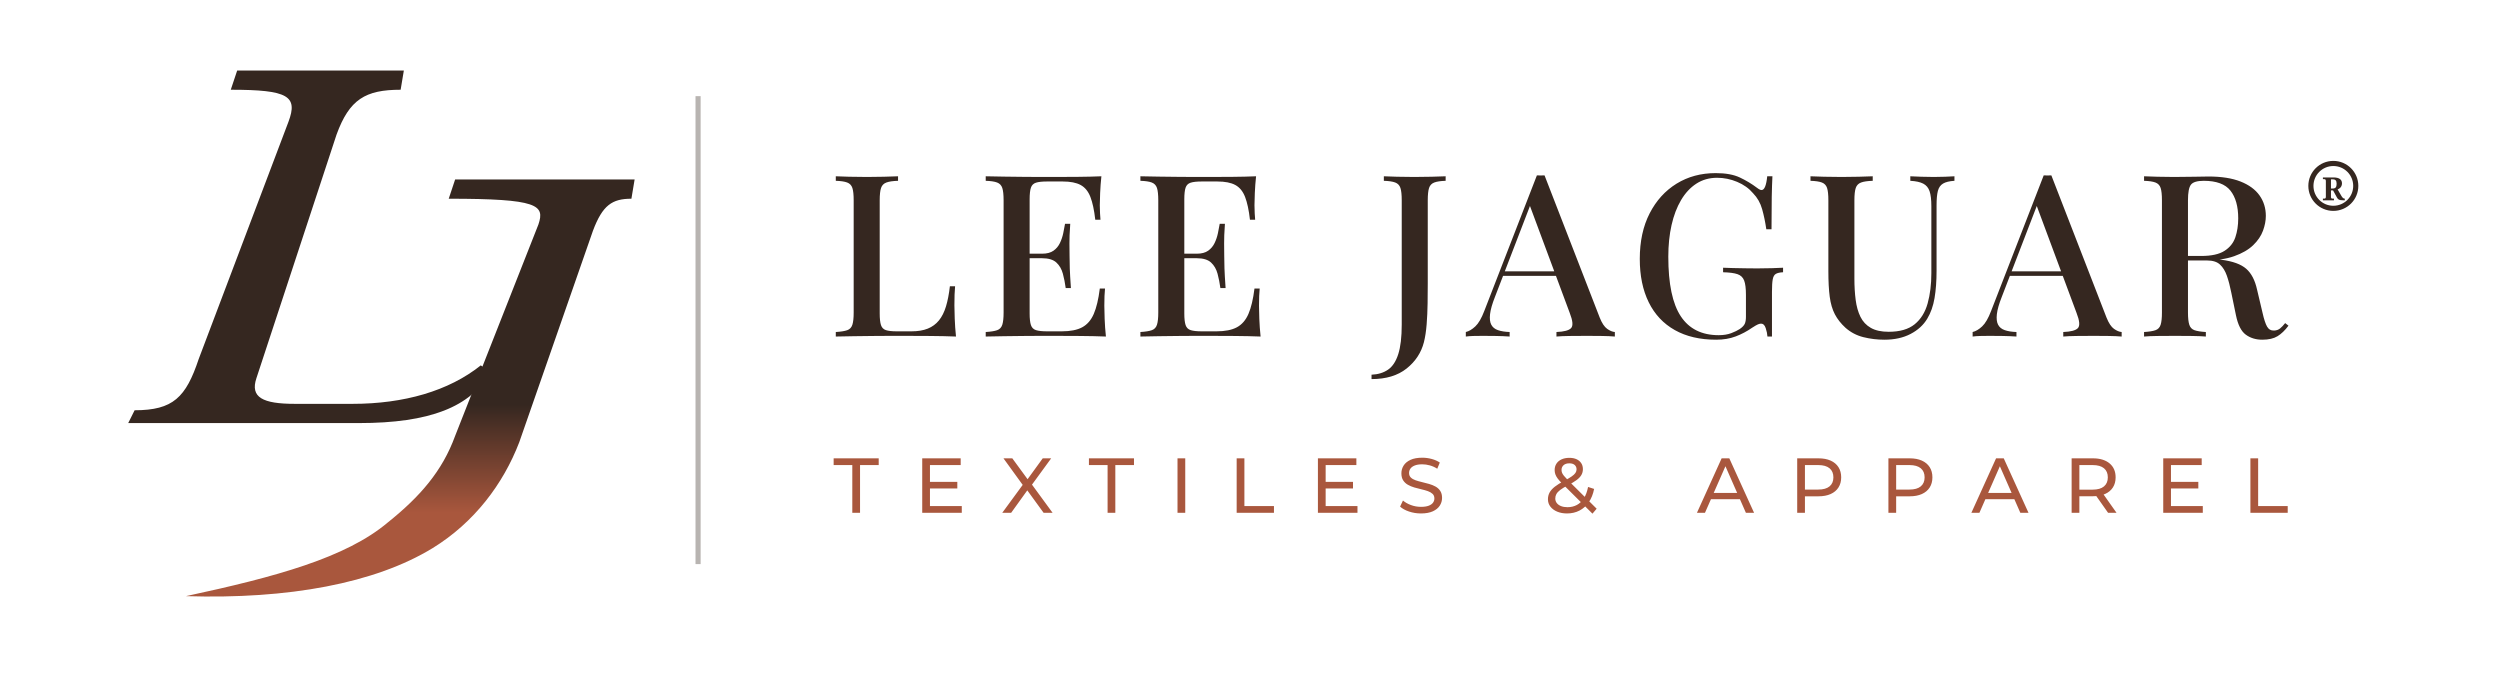
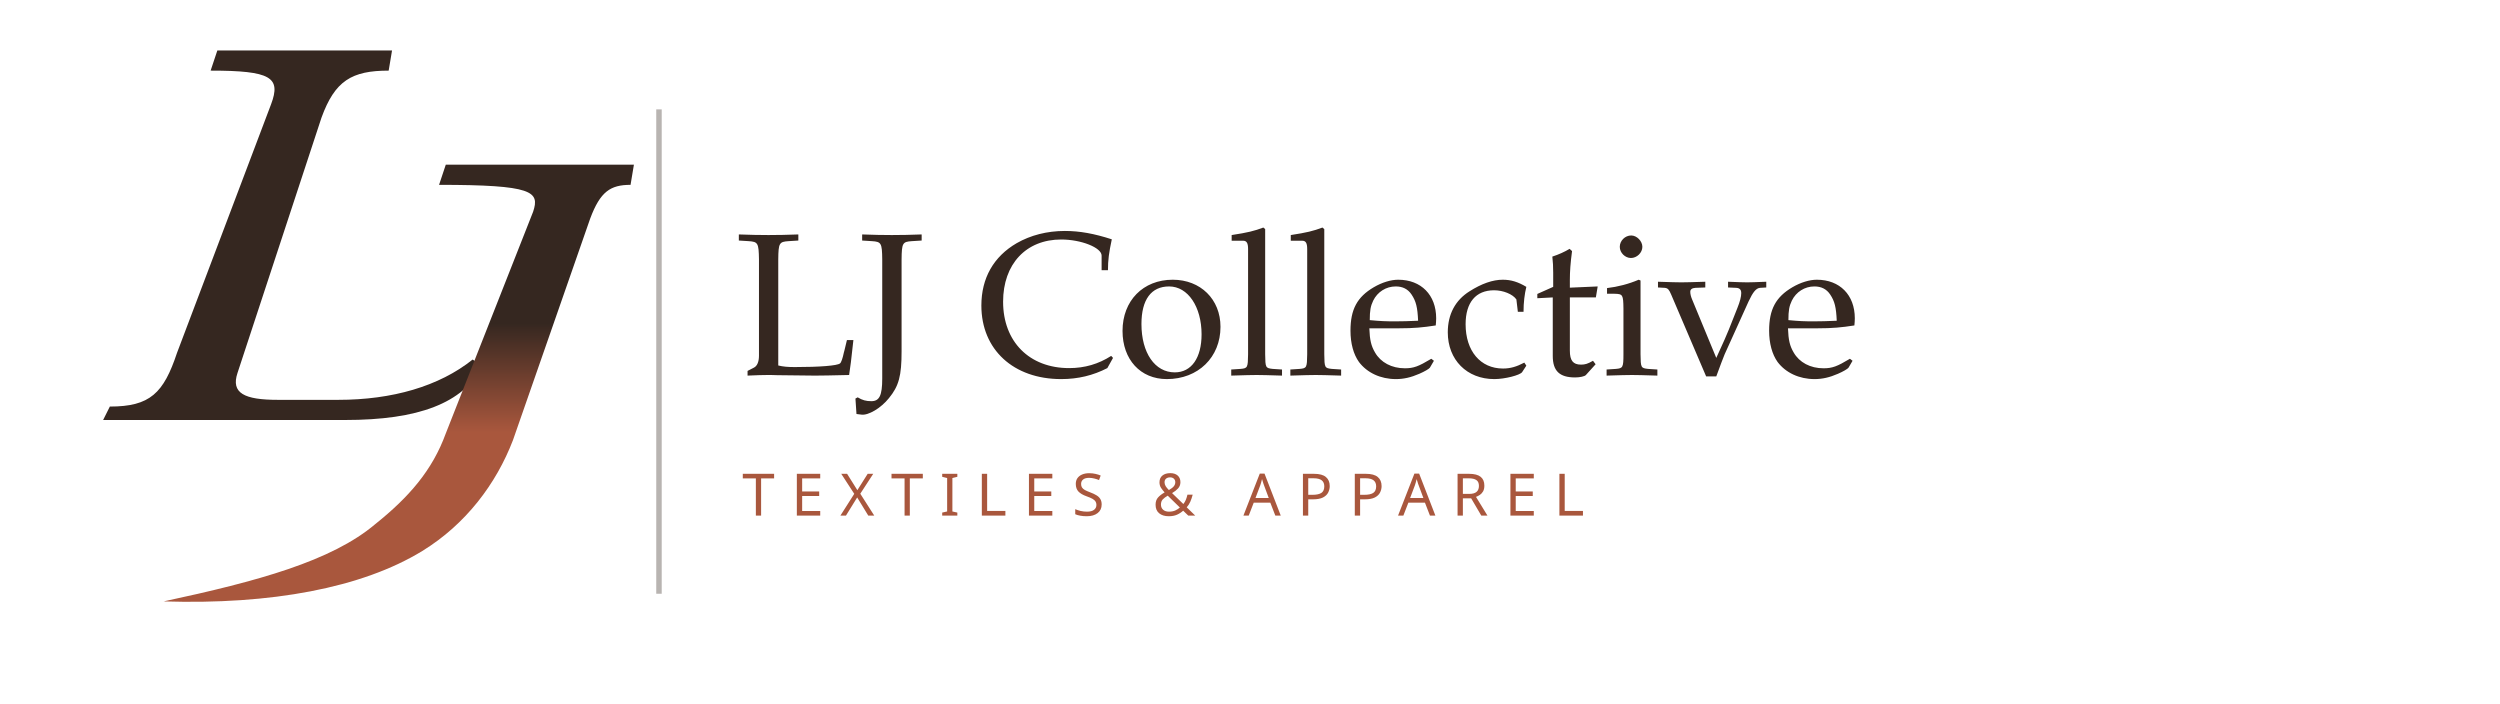
- <svg xmlns="http://www.w3.org/2000/svg" viewBox="0 0 780 216" role="img" aria-label="Lee Jaguar — Textiles &amp; Apparel">
+ <svg xmlns="http://www.w3.org/2000/svg" viewBox="0 0 640 180" role="img" aria-label="LJ Collective — Textiles &amp; Apparel">
  <defs>
-     <linearGradient id="jg" gradientUnits="userSpaceOnUse" x1="0" y1="100" x2="0" y2="175">
+     <linearGradient id="lj-mark" gradientUnits="userSpaceOnUse" x1="0" y1="78" x2="0" y2="150">
      <stop offset="0" stop-color="#352720" />
      <stop offset="0.35" stop-color="#352720" />
      <stop offset="0.8" stop-color="#A9573D" />
      <stop offset="1" stop-color="#A9573D" />
    </linearGradient>
  </defs>
-   <path d="M 74 22 H 126 L 125 28 C 114 28 109 31 105 42 L 80 118 C 78 124 82 126 92 126 H 110 C 126 126 140 122 150 114 L 153 116 C 147 127 134 132 112 132 H 40 L 42 128 C 54 128 58 124 62 112 L 90 38 C 93 30 90 28 72 28 Z" fill="#352720" />
-   <path d="M 142 56 H 198 L 197 62 C 191 62 188 64 185 72 L 162 138 C 157 151 148 163 135 171 C 117 182 90 187 58 186 C 86 180 108 174 121 163 C 131 155 138 147 142 136 L 168 70 C 170 64 168 62 140 62 Z" fill="url(#jg)" />
-   <rect x="217" y="30" width="1.6" height="146" fill="#352720" opacity="0.35" />
-   <path d="M280.189 55.0V56.412Q277.788 56.483 276.552 56.942Q275.316 57.401 274.893 58.637Q274.469 59.873 274.469 62.486V97.797Q274.469 100.212 274.864 101.419Q275.26 102.627 276.404 103.001Q277.548 103.376 279.766 103.376H284.356Q287.379 103.376 289.469 102.528Q291.559 101.681 292.951 99.972Q294.342 98.263 295.147 95.6Q295.952 92.938 296.362 89.322H297.986Q297.774 91.582 297.774 95.254Q297.774 96.695 297.873 99.4Q297.972 102.105 298.268 105.0Q294.667 104.859 290.147 104.823Q285.627 104.788 282.096 104.788Q280.472 104.788 277.936 104.788Q275.401 104.788 272.456 104.823Q269.511 104.859 266.496 104.894Q263.48 104.929 260.768 105.0V103.588Q263.127 103.446 264.328 103.023Q265.528 102.599 265.938 101.328Q266.347 100.056 266.347 97.514V62.486Q266.347 59.873 265.938 58.637Q265.528 57.401 264.321 56.942Q263.113 56.483 260.768 56.412V55.0Q262.364 55.071 264.956 55.141Q267.548 55.212 270.514 55.212Q273.198 55.212 275.825 55.141Q278.452 55.071 280.189 55.0Z M343.632 55.0Q343.35 57.684 343.244 60.205Q343.138 62.726 343.138 64.04Q343.138 65.352 343.208 66.555Q343.279 67.757 343.35 68.559H341.725Q341.217 64.054 340.2 61.434Q339.183 58.814 337.156 57.719Q335.129 56.624 331.556 56.624H326.683Q324.4 56.624 323.225 56.999Q322.05 57.373 321.648 58.547Q321.245 59.721 321.245 62.203V97.797Q321.245 100.212 321.648 101.419Q322.05 102.627 323.225 103.001Q324.4 103.376 326.683 103.376H331.273Q335.299 103.376 337.65 102.112Q340.002 100.847 341.259 97.938Q342.516 95.028 343.138 90.028H344.762Q344.55 92.062 344.55 95.395Q344.55 96.821 344.649 99.484Q344.748 102.147 345.045 105.0Q341.443 104.859 336.923 104.823Q332.403 104.788 328.872 104.788Q327.253 104.788 324.715 104.788Q322.176 104.788 319.233 104.823Q316.29 104.859 313.273 104.894Q310.256 104.929 307.544 105.0V103.588Q309.903 103.446 311.102 103.023Q312.301 102.599 312.712 101.328Q313.124 100.056 313.124 97.514V62.486Q313.124 59.873 312.711 58.637Q312.298 57.401 311.093 56.942Q309.889 56.483 307.544 56.412V55.0Q310.263 55.071 313.275 55.106Q316.287 55.141 319.231 55.177Q322.175 55.212 324.714 55.212Q327.253 55.212 328.872 55.212Q332.121 55.212 336.252 55.177Q340.384 55.141 343.632 55.0ZM331.867 79.153Q331.867 79.153 331.867 79.859Q331.867 80.565 331.867 80.565H319.126Q319.126 80.565 319.126 79.859Q319.126 79.153 319.126 79.153ZM333.915 69.831Q333.632 73.856 333.667 75.975Q333.703 78.093 333.703 79.859Q333.703 81.624 333.773 83.743Q333.844 85.862 334.126 89.887H332.502Q332.191 87.556 331.619 85.41Q331.047 83.263 329.593 81.914Q328.138 80.565 325.115 80.565V79.153Q327.375 79.153 328.689 78.22Q330.002 77.288 330.701 75.819Q331.4 74.35 331.732 72.754Q332.064 71.158 332.29 69.831Z M391.891 55.0Q391.609 57.684 391.503 60.205Q391.397 62.726 391.397 64.04Q391.397 65.352 391.468 66.555Q391.538 67.757 391.609 68.559H389.985Q389.476 64.054 388.459 61.434Q387.442 58.814 385.415 57.719Q383.388 56.624 379.815 56.624H374.942Q372.659 56.624 371.484 56.999Q370.309 57.373 369.907 58.547Q369.504 59.721 369.504 62.203V97.797Q369.504 100.212 369.907 101.419Q370.309 102.627 371.484 103.001Q372.659 103.376 374.942 103.376H379.533Q383.558 103.376 385.91 102.112Q388.261 100.847 389.518 97.938Q390.775 95.028 391.397 90.028H393.021Q392.809 92.062 392.809 95.395Q392.809 96.821 392.908 99.484Q393.007 102.147 393.304 105.0Q389.702 104.859 385.182 104.823Q380.662 104.788 377.131 104.788Q375.513 104.788 372.974 104.788Q370.436 104.788 367.492 104.823Q364.549 104.859 361.532 104.894Q358.516 104.929 355.804 105.0V103.588Q358.162 103.446 359.361 103.023Q360.561 102.599 360.972 101.328Q361.383 100.056 361.383 97.514V62.486Q361.383 59.873 360.97 58.637Q360.557 57.401 359.353 56.942Q358.148 56.483 355.804 56.412V55.0Q358.522 55.071 361.534 55.106Q364.547 55.141 367.49 55.177Q370.434 55.212 372.973 55.212Q375.512 55.212 377.131 55.212Q380.38 55.212 384.511 55.177Q388.643 55.141 391.891 55.0ZM380.126 79.153Q380.126 79.153 380.126 79.859Q380.126 80.565 380.126 80.565H367.386Q367.386 80.565 367.386 79.859Q367.386 79.153 367.386 79.153ZM382.174 69.831Q381.891 73.856 381.927 75.975Q381.962 78.093 381.962 79.859Q381.962 81.624 382.033 83.743Q382.103 85.862 382.386 89.887H380.761Q380.451 87.556 379.879 85.41Q379.307 83.263 377.852 81.914Q376.397 80.565 373.374 80.565V79.153Q375.634 79.153 376.948 78.22Q378.261 77.288 378.96 75.819Q379.66 74.35 379.992 72.754Q380.324 71.158 380.549 69.831Z M427.919 118.277V116.907Q430.97 116.78 433.074 115.332Q435.179 113.884 436.259 110.487Q437.34 107.09 437.34 101.285V62.486Q437.34 59.873 436.93 58.637Q436.52 57.401 435.313 56.942Q434.105 56.483 431.761 56.412V55.0Q433.328 55.071 435.885 55.141Q438.441 55.212 441.238 55.212Q444.035 55.212 446.669 55.141Q449.303 55.071 451.04 55.0V56.412Q448.696 56.483 447.488 56.942Q446.28 57.401 445.871 58.637Q445.461 59.873 445.461 62.486V88.333Q445.461 91.229 445.412 94.612Q445.362 97.994 445.115 101.172Q444.868 104.35 444.261 106.766Q442.989 111.695 438.851 114.986Q434.713 118.277 427.919 118.277Z M481.898 54.718 499.102 99.068Q500.147 101.695 501.446 102.606Q502.746 103.517 503.833 103.588V105.0Q502.195 104.859 499.879 104.823Q497.562 104.788 495.218 104.788Q492.294 104.788 489.737 104.823Q487.181 104.859 485.613 105.0V103.588Q489.215 103.446 490.196 102.352Q491.178 101.257 489.765 97.655L476.997 63.319L478.184 62.09L466.404 92.698Q465.147 95.876 464.9 97.987Q464.653 100.099 465.274 101.299Q465.895 102.5 467.364 103.008Q468.833 103.517 471.008 103.588V105.0Q468.904 104.859 466.764 104.823Q464.624 104.788 462.661 104.788Q460.98 104.788 459.688 104.823Q458.395 104.859 457.336 105.0V103.588Q458.791 103.249 460.295 101.843Q461.799 100.438 463.099 97.02L479.511 54.718Q480.076 54.746 480.705 54.746Q481.333 54.746 481.898 54.718ZM489.285 84.661V86.073H468.24L468.946 84.661Z M535.285 54.011Q539.946 54.011 542.841 55.381Q545.737 56.751 548.194 58.602Q549.084 59.294 549.607 59.294Q550.948 59.294 551.372 55.0H552.997Q552.855 57.655 552.785 61.462Q552.714 65.268 552.714 71.525H551.09Q550.595 68.136 549.783 65.247Q548.971 62.359 546.965 60.297Q545.03 58.008 541.98 56.737Q538.929 55.466 535.737 55.466Q532.093 55.466 529.268 57.295Q526.443 59.124 524.487 62.436Q522.53 65.749 521.521 70.233Q520.511 74.718 520.511 80.085Q520.511 92.797 524.409 98.686Q528.307 104.576 536.231 104.576Q538.491 104.576 540.157 103.941Q541.824 103.305 542.799 102.655Q544.028 101.808 544.381 100.989Q544.734 100.17 544.734 98.842V92.006Q544.734 88.997 544.176 87.528Q543.618 86.059 542.092 85.537Q540.567 85.014 537.601 84.944V83.531Q538.943 83.602 540.765 83.637Q542.587 83.672 544.593 83.708Q546.598 83.743 548.265 83.743Q550.807 83.743 552.876 83.672Q554.946 83.602 556.316 83.531V84.944Q554.833 85.014 554.084 85.438Q553.336 85.862 553.095 87.133Q552.855 88.404 552.855 91.017V105.0H551.443Q551.372 103.799 550.906 102.387Q550.44 100.975 549.48 100.975Q549.028 100.975 548.484 101.201Q547.94 101.427 546.655 102.26Q544.239 103.941 541.535 104.965Q538.83 105.989 535.454 105.989Q527.869 105.989 522.53 102.98Q517.191 99.972 514.402 94.308Q511.612 88.644 511.612 80.763Q511.612 72.571 514.684 66.582Q517.756 60.593 523.088 57.302Q528.42 54.011 535.285 54.011Z M609.787 55.0V56.412Q607.442 56.554 606.234 57.274Q605.027 57.994 604.617 59.569Q604.208 61.144 604.208 64.04V84.449Q604.208 89.28 603.579 92.994Q602.951 96.709 601.312 99.421Q599.533 102.401 596.093 104.195Q592.654 105.989 587.936 105.989Q584.575 105.989 581.397 105.198Q578.219 104.407 575.79 102.26Q573.671 100.325 572.484 98.065Q571.298 95.805 570.874 92.585Q570.451 89.364 570.451 84.661V62.486Q570.451 59.873 570.041 58.637Q569.631 57.401 568.431 56.942Q567.23 56.483 564.871 56.412V55.0Q566.468 55.071 569.059 55.141Q571.651 55.212 574.589 55.212Q577.301 55.212 579.928 55.141Q582.555 55.071 584.292 55.0V56.412Q581.891 56.483 580.655 56.942Q579.42 57.401 578.996 58.637Q578.572 59.873 578.572 62.486V86.949Q578.572 90.523 578.968 93.566Q579.363 96.61 580.458 98.842Q581.552 101.073 583.692 102.295Q585.832 103.517 589.264 103.517Q594.504 103.517 597.386 101.165Q600.267 98.814 601.425 94.654Q602.583 90.494 602.583 85.226V64.322Q602.583 61.285 602.025 59.654Q601.468 58.023 600.041 57.288Q598.614 56.554 596.016 56.412V55.0Q597.315 55.071 599.434 55.141Q601.552 55.212 603.36 55.212Q605.154 55.212 606.912 55.141Q608.671 55.071 609.787 55.0Z M640.023 54.718 657.227 99.068Q658.272 101.695 659.571 102.606Q660.871 103.517 661.958 103.588V105.0Q660.32 104.859 658.004 104.823Q655.687 104.788 653.343 104.788Q650.419 104.788 647.862 104.823Q645.306 104.859 643.738 105.0V103.588Q647.34 103.446 648.321 102.352Q649.303 101.257 647.89 97.655L635.122 63.319L636.309 62.09L624.529 92.698Q623.272 95.876 623.025 97.987Q622.778 100.099 623.399 101.299Q624.02 102.5 625.489 103.008Q626.958 103.517 629.133 103.588V105.0Q627.029 104.859 624.889 104.823Q622.749 104.788 620.786 104.788Q619.105 104.788 617.813 104.823Q616.52 104.859 615.461 105.0V103.588Q616.916 103.249 618.42 101.843Q619.924 100.438 621.224 97.02L637.636 54.718Q638.201 54.746 638.83 54.746Q639.458 54.746 640.023 54.718ZM647.41 84.661V86.073H626.365L627.071 84.661Z M668.946 55.0Q670.542 55.071 673.134 55.141Q675.726 55.212 678.268 55.212Q681.63 55.212 684.709 55.141Q687.788 55.071 689.073 55.071Q695.09 55.071 699.052 56.638Q703.014 58.206 704.977 60.982Q706.941 63.757 706.941 67.359Q706.941 69.576 706.051 71.992Q705.161 74.407 702.986 76.504Q700.811 78.602 697.047 79.936Q693.283 81.271 687.52 81.271H680.74V79.859H686.814Q691.545 79.859 694.038 78.27Q696.531 76.681 697.428 74.032Q698.325 71.384 698.325 68.136Q698.325 62.556 695.903 59.484Q693.48 56.412 687.59 56.412Q684.511 56.412 683.579 57.613Q682.647 58.814 682.647 62.486V97.514Q682.647 100.056 683.064 101.328Q683.48 102.599 684.681 103.023Q685.881 103.446 688.226 103.588V105.0Q686.517 104.859 683.925 104.823Q681.333 104.788 678.692 104.788Q675.726 104.788 673.134 104.823Q670.542 104.859 668.946 105.0V103.588Q671.305 103.446 672.506 103.023Q673.706 102.599 674.116 101.328Q674.525 100.056 674.525 97.514V62.486Q674.525 59.873 674.116 58.637Q673.706 57.401 672.499 56.942Q671.291 56.483 668.946 56.412ZM680.881 80.071Q684.441 80.198 686.644 80.381Q688.847 80.565 690.331 80.713Q691.814 80.862 693.099 81.045Q698.396 81.737 700.818 83.856Q703.24 85.975 704.201 90.353L705.91 97.585Q706.588 100.593 707.322 101.893Q708.057 103.192 709.54 103.136Q710.641 103.079 711.39 102.472Q712.138 101.864 712.972 100.805L714.003 101.61Q712.379 103.799 710.592 104.894Q708.805 105.989 705.839 105.989Q702.831 105.989 700.684 104.414Q698.537 102.839 697.619 98.362L696.164 91.299Q695.571 88.291 694.794 86.059Q694.017 83.828 692.647 82.549Q691.277 81.271 688.65 81.271H681.023Z" fill="#352720" />
-   <circle cx="728" cy="58" r="7" fill="none" stroke="#352720" stroke-width="1.6" />
-   <text x="728" y="62.5" text-anchor="middle" font-family="Georgia,serif" font-size="10" font-weight="700" fill="#352720">R</text>
-   <path d="M265.919 160.0V145.102H260.097V143.0H274.155V145.102H268.333V160.0Z M287.735 160.0V143.0H299.733V145.102H290.148V157.898H300.077V160.0ZM289.945 152.397V150.336H298.682V152.397Z M312.699 160.0 319.761 150.358V152.223L313.082 143.0H315.842L321.153 150.265L320.043 150.285L325.333 143.0H327.967L321.34 152.085V150.332L328.412 160.0H325.61L319.978 152.255H321.047L315.476 160.0Z M345.568 160.0V145.102H339.746V143.0H353.804V145.102H347.981V160.0Z M367.383 160.0V143.0H369.797V160.0Z M385.838 160.0V143.0H388.251V157.898H397.476V160.0Z M411.189 160.0V143.0H423.188V145.102H413.603V157.898H423.532V160.0ZM413.399 152.397V150.336H422.136V152.397Z M443.339 160.196Q441.391 160.196 439.618 159.598Q437.845 159 436.831 158.058L437.725 156.163Q438.691 157.008 440.198 157.571Q441.706 158.135 443.335 158.135Q444.812 158.135 445.733 157.789Q446.655 157.443 447.092 156.847Q447.529 156.252 447.529 155.515Q447.529 154.629 446.967 154.093Q446.405 153.558 445.495 153.235Q444.585 152.913 443.485 152.664Q442.384 152.416 441.282 152.094Q440.18 151.772 439.27 151.257Q438.36 150.742 437.797 149.886Q437.235 149.029 437.235 147.673Q437.235 146.351 437.933 145.246Q438.63 144.141 440.076 143.473Q441.521 142.804 443.759 142.804Q445.242 142.804 446.699 143.198Q448.156 143.593 449.222 144.317L448.422 146.244Q447.32 145.532 446.102 145.199Q444.884 144.865 443.742 144.865Q442.318 144.865 441.398 145.234Q440.479 145.602 440.053 146.208Q439.628 146.813 439.628 147.574Q439.628 148.464 440.191 149Q440.753 149.536 441.663 149.848Q442.573 150.16 443.675 150.419Q444.777 150.677 445.878 150.991Q446.978 151.305 447.888 151.809Q448.798 152.314 449.36 153.166Q449.923 154.019 449.923 155.351Q449.923 156.653 449.213 157.758Q448.503 158.862 447.042 159.529Q445.58 160.196 443.339 160.196Z M496.848 160.263 487.31 150.778Q486.46 149.933 485.966 149.255Q485.472 148.577 485.261 147.953Q485.05 147.329 485.05 146.657Q485.05 145.518 485.612 144.656Q486.174 143.794 487.215 143.319Q488.256 142.845 489.64 142.845Q490.93 142.845 491.87 143.271Q492.809 143.697 493.337 144.49Q493.864 145.282 493.864 146.394Q493.864 147.367 493.392 148.196Q492.919 149.025 491.868 149.8Q490.816 150.576 489.058 151.473Q487.601 152.23 486.771 152.871Q485.941 153.512 485.594 154.144Q485.246 154.775 485.246 155.53Q485.246 156.34 485.72 156.954Q486.194 157.568 487.049 157.906Q487.904 158.245 489.046 158.245Q490.683 158.245 491.987 157.547Q493.291 156.849 494.185 155.44Q495.079 154.03 495.475 151.932L497.365 152.542Q496.883 154.987 495.702 156.695Q494.522 158.403 492.795 159.299Q491.067 160.196 488.902 160.196Q487.188 160.196 485.844 159.633Q484.5 159.07 483.728 158.075Q482.956 157.08 482.956 155.776Q482.956 154.624 483.464 153.682Q483.973 152.74 485.094 151.853Q486.215 150.967 488.025 150.025Q489.508 149.238 490.349 148.657Q491.19 148.076 491.538 147.553Q491.885 147.031 491.885 146.435Q491.885 145.597 491.305 145.077Q490.724 144.558 489.64 144.558Q488.483 144.558 487.84 145.13Q487.197 145.702 487.197 146.616Q487.197 147.076 487.357 147.497Q487.517 147.919 487.947 148.449Q488.378 148.98 489.163 149.78L498.156 158.717Z M529.442 160.0 537.151 143.0H539.544L547.272 160.0H544.724L537.846 144.353H538.827L531.949 160.0ZM532.718 155.758 533.391 153.799H542.951L543.645 155.758Z M560.726 160.0V143.0H567.364Q569.575 143.0 571.161 143.709Q572.747 144.418 573.6 145.749Q574.452 147.079 574.452 148.934Q574.452 150.765 573.6 152.098Q572.747 153.43 571.161 154.139Q569.575 154.848 567.364 154.848H562.06L563.14 153.707V160.0ZM563.14 153.945 562.06 152.746H567.289Q569.62 152.746 570.819 151.747Q572.018 150.748 572.018 148.934Q572.018 147.097 570.819 146.099Q569.62 145.102 567.289 145.102H562.06L563.14 143.903Z M589.186 160.0V143.0H595.824Q598.035 143.0 599.621 143.709Q601.207 144.418 602.06 145.749Q602.912 147.079 602.912 148.934Q602.912 150.765 602.06 152.098Q601.207 153.43 599.621 154.139Q598.035 154.848 595.824 154.848H590.52L591.6 153.707V160.0ZM591.6 153.945 590.52 152.746H595.749Q598.08 152.746 599.279 151.747Q600.478 150.748 600.478 148.934Q600.478 147.097 599.279 146.099Q598.08 145.102 595.749 145.102H590.52L591.6 143.903Z M615.065 160.0 622.774 143.0H625.167L632.895 160.0H630.347L623.469 144.353H624.45L617.572 160.0ZM618.341 155.758 619.014 153.799H628.574L629.268 155.758Z M646.349 160.0V143.0H652.986Q656.283 143.0 658.179 144.572Q660.075 146.144 660.075 148.934Q660.075 150.765 659.223 152.087Q658.37 153.41 656.784 154.119Q655.198 154.828 652.986 154.828H647.682L648.762 153.707V160.0ZM657.722 160.0 653.38 153.831H655.997L660.359 160.0ZM648.762 153.945 647.682 152.767H652.912Q655.243 152.767 656.442 151.757Q657.641 150.748 657.641 148.934Q657.641 147.097 656.442 146.099Q655.243 145.102 652.912 145.102H647.682L648.762 143.903Z M674.93 160.0V143.0H686.929V145.102H677.344V157.898H687.273V160.0ZM677.14 152.397V150.336H685.877V152.397Z M702.127 160.0V143.0H704.541V157.898H713.766V160.0Z" fill="#A9573D" />
+   <g transform="translate(-8 -6) scale(0.86)">
+     <path d="M 74 22 H 126 L 125 28 C 114 28 109 31 105 42 L 80 118 C 78 124 82 126 92 126 H 110 C 126 126 140 122 150 114 L 153 116 C 147 127 134 132 112 132 H 40 L 42 128 C 54 128 58 124 62 112 L 90 38 C 93 30 90 28 72 28 Z" fill="#352720" />
+     <path d="M 142 56 H 198 L 197 62 C 191 62 188 64 185 72 L 162 138 C 157 151 148 163 135 171 C 117 182 90 187 58 186 C 86 180 108 174 121 163 C 131 155 138 147 142 136 L 168 70 C 170 64 168 62 140 62 Z" fill="url(#lj-mark)" />
+   </g>
+   <rect x="168" y="28" width="1.4" height="124" fill="#352720" opacity="0.35" />
+   <text x="188" y="96" fill="#352720" font-family="Georgia, 'Palatino Linotype', serif" font-size="52" font-weight="500">LJ Collective</text>
+   <text x="190" y="132" fill="#A9573D" font-family="Montserrat, 'Segoe UI', sans-serif" font-size="15" font-weight="500" letter-spacing="4.2">TEXTILES &amp; APPAREL</text>
</svg>
